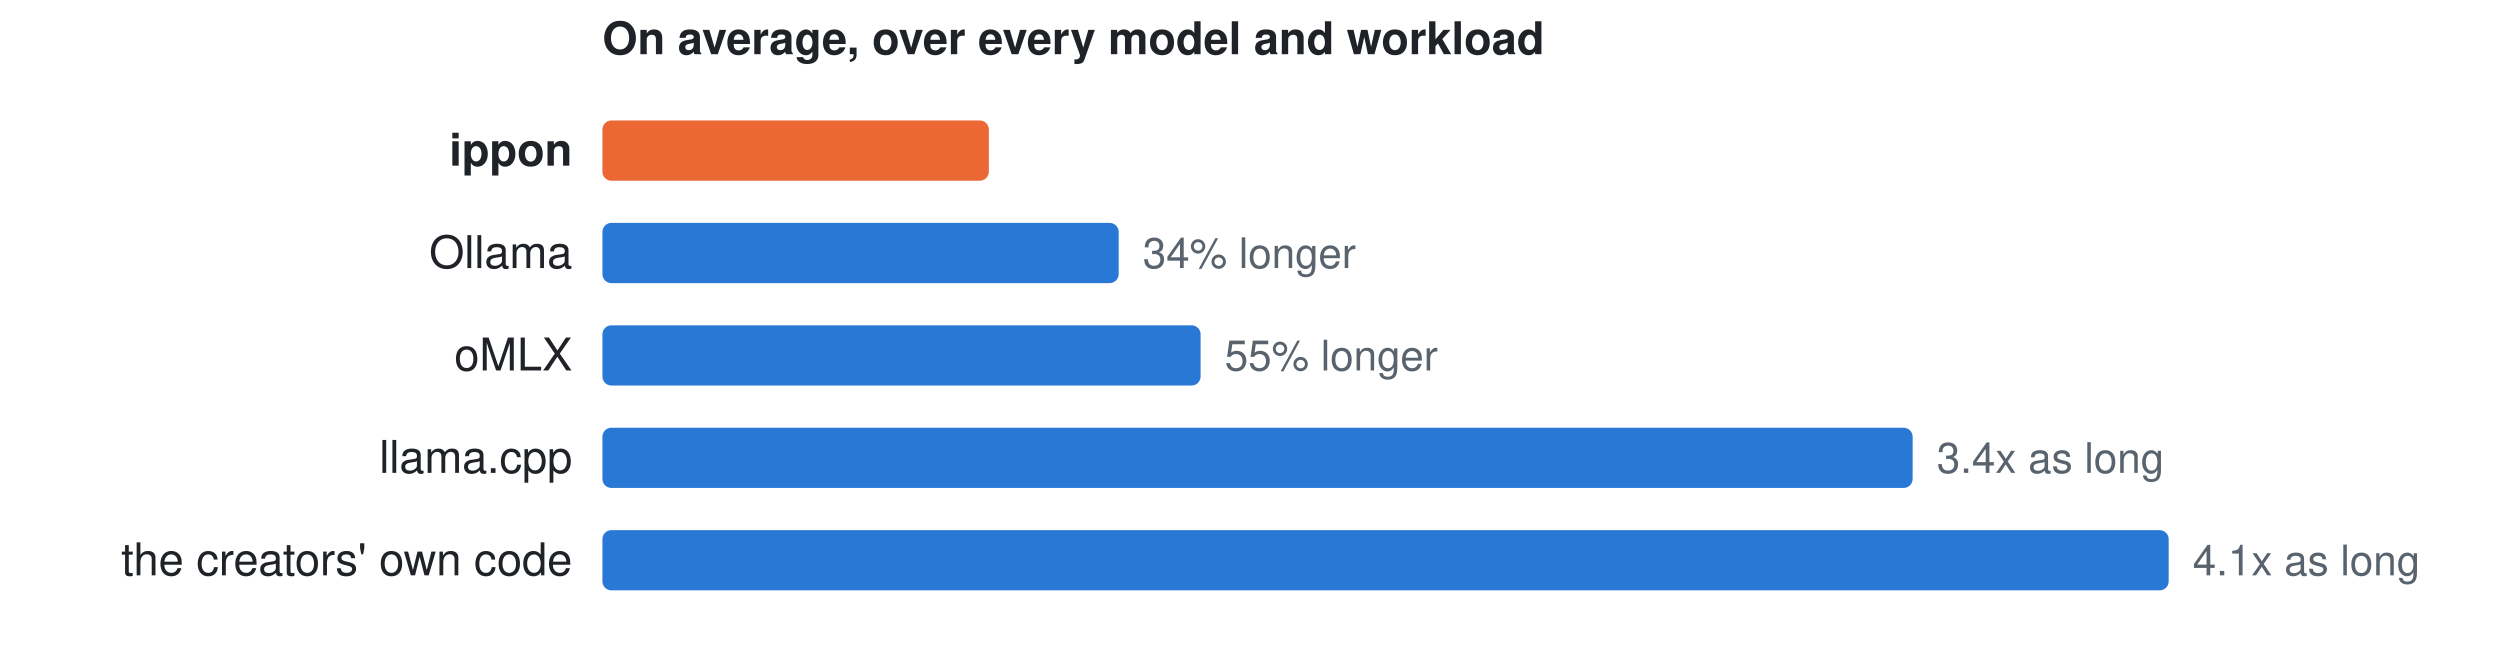
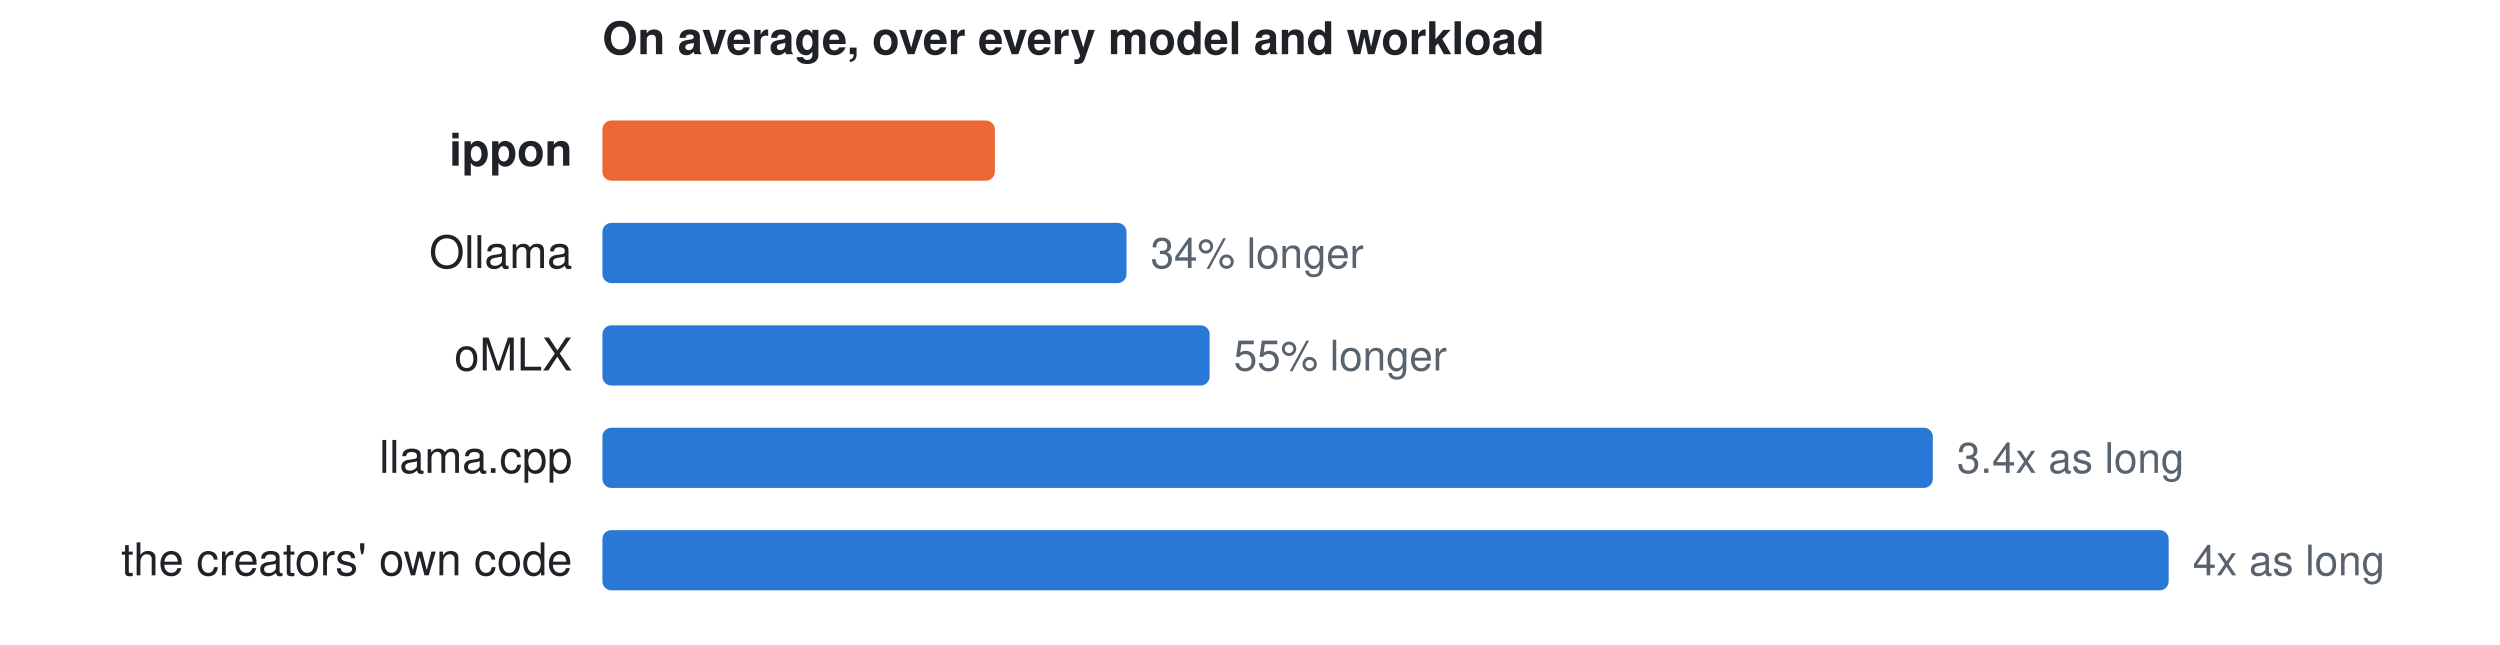
<svg xmlns="http://www.w3.org/2000/svg" viewBox="0 0 830 214" width="830" height="214" font-family="-apple-system, BlinkMacSystemFont, 'Segoe UI', Helvetica, Arial, sans-serif" role="img" aria-label="Time to answer the same requests, relative to ippon">
  <text x="200" y="18" font-size="15" font-weight="600" fill="#1f2328">On average, over every model and workload</text>
  <text x="190" y="55" text-anchor="end" font-size="15" font-weight="600" fill="#1f2328">ippon</text>
-   <rect x="200" y="40" width="128.3" height="20" rx="3" fill="#eb6834" />
-   <text x="336.3" y="55" font-size="14" font-weight="600" fill="#1f2328" />
+   <rect x="200" y="40" width="130.3" height="20" rx="3" fill="#eb6834" />
+   <text x="338.3" y="55" font-size="14" font-weight="600" fill="#1f2328" />
  <text x="190" y="89" text-anchor="end" font-size="15" font-weight="400" fill="#1f2328">Ollama</text>
-   <rect x="200" y="74" width="171.4" height="20" rx="3" fill="#2a78d6" />
-   <text x="379.4" y="89" font-size="14" font-weight="400" fill="#59636e">34% longer</text>
+   <rect x="200" y="74" width="174.0" height="20" rx="3" fill="#2a78d6" />
+   <text x="382.0" y="89" font-size="14" font-weight="400" fill="#59636e">34% longer</text>
  <text x="190" y="123" text-anchor="end" font-size="15" font-weight="400" fill="#1f2328">oMLX</text>
-   <rect x="200" y="108" width="198.6" height="20" rx="3" fill="#2a78d6" />
-   <text x="406.6" y="123" font-size="14" font-weight="400" fill="#59636e">55% longer</text>
+   <rect x="200" y="108" width="201.6" height="20" rx="3" fill="#2a78d6" />
+   <text x="409.6" y="123" font-size="14" font-weight="400" fill="#59636e">55% longer</text>
  <text x="190" y="157" text-anchor="end" font-size="15" font-weight="400" fill="#1f2328">llama.cpp</text>
-   <rect x="200" y="142" width="435.0" height="20" rx="3" fill="#2a78d6" />
-   <text x="643.0" y="157" font-size="14" font-weight="400" fill="#59636e">3.4x as long</text>
+   <rect x="200" y="142" width="441.7" height="20" rx="3" fill="#2a78d6" />
+   <text x="649.7" y="157" font-size="14" font-weight="400" fill="#59636e">3.4x as long</text>
  <text x="190" y="191" text-anchor="end" font-size="15" font-weight="400" fill="#1f2328">the creators' own code</text>
  <rect x="200" y="176" width="520.0" height="20" rx="3" fill="#2a78d6" />
-   <text x="728.0" y="191" font-size="14" font-weight="400" fill="#59636e">4.1x as long</text>
+   <text x="728.0" y="191" font-size="14" font-weight="400" fill="#59636e">4x as long</text>
</svg>
